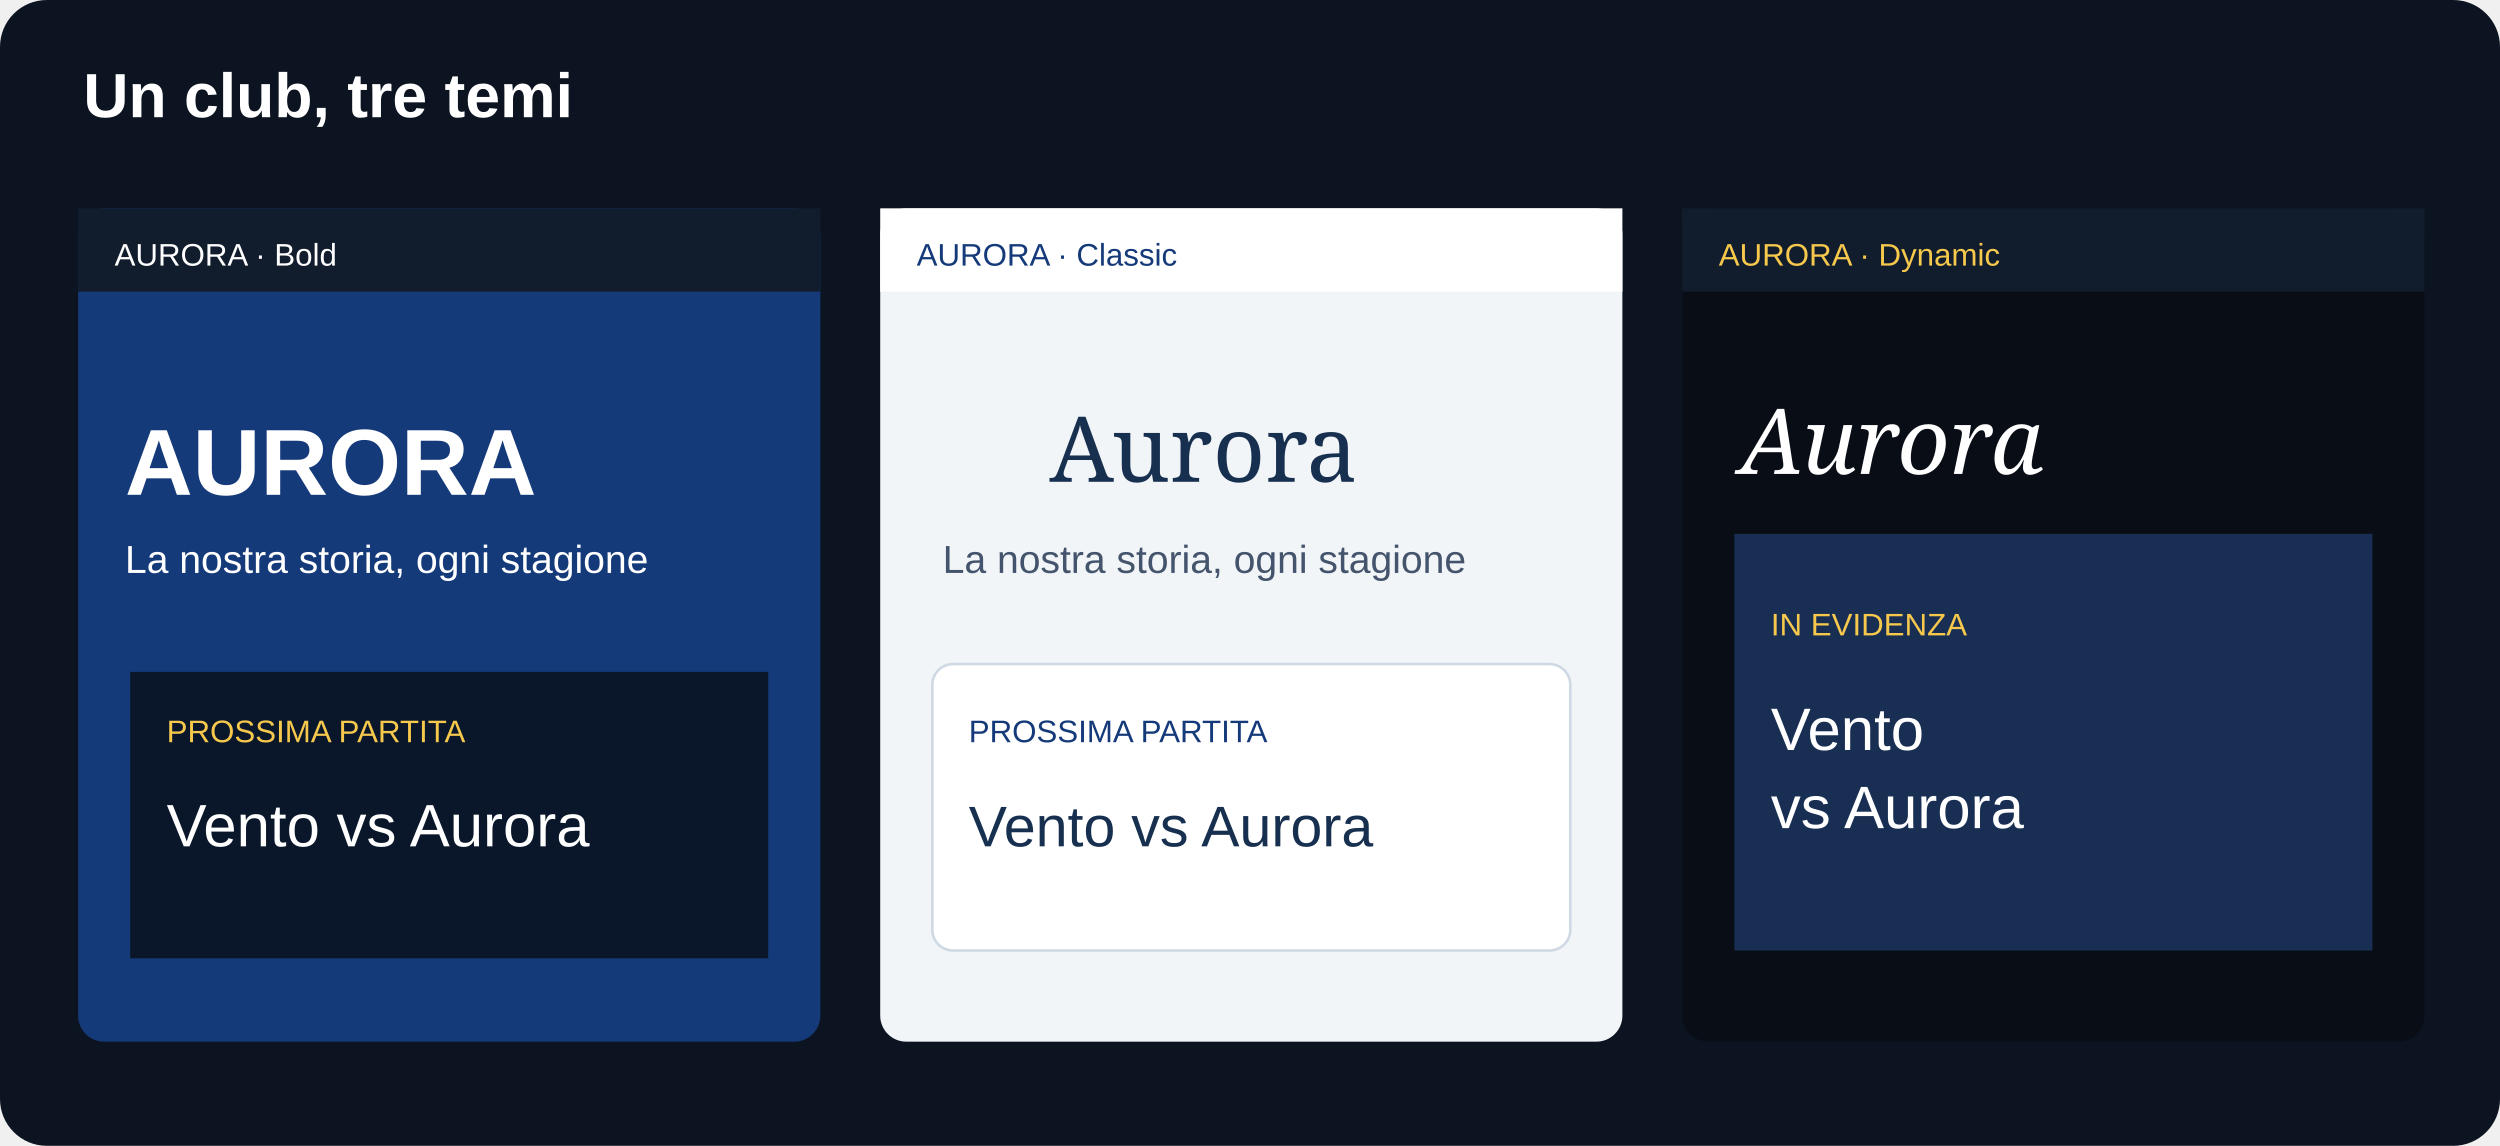
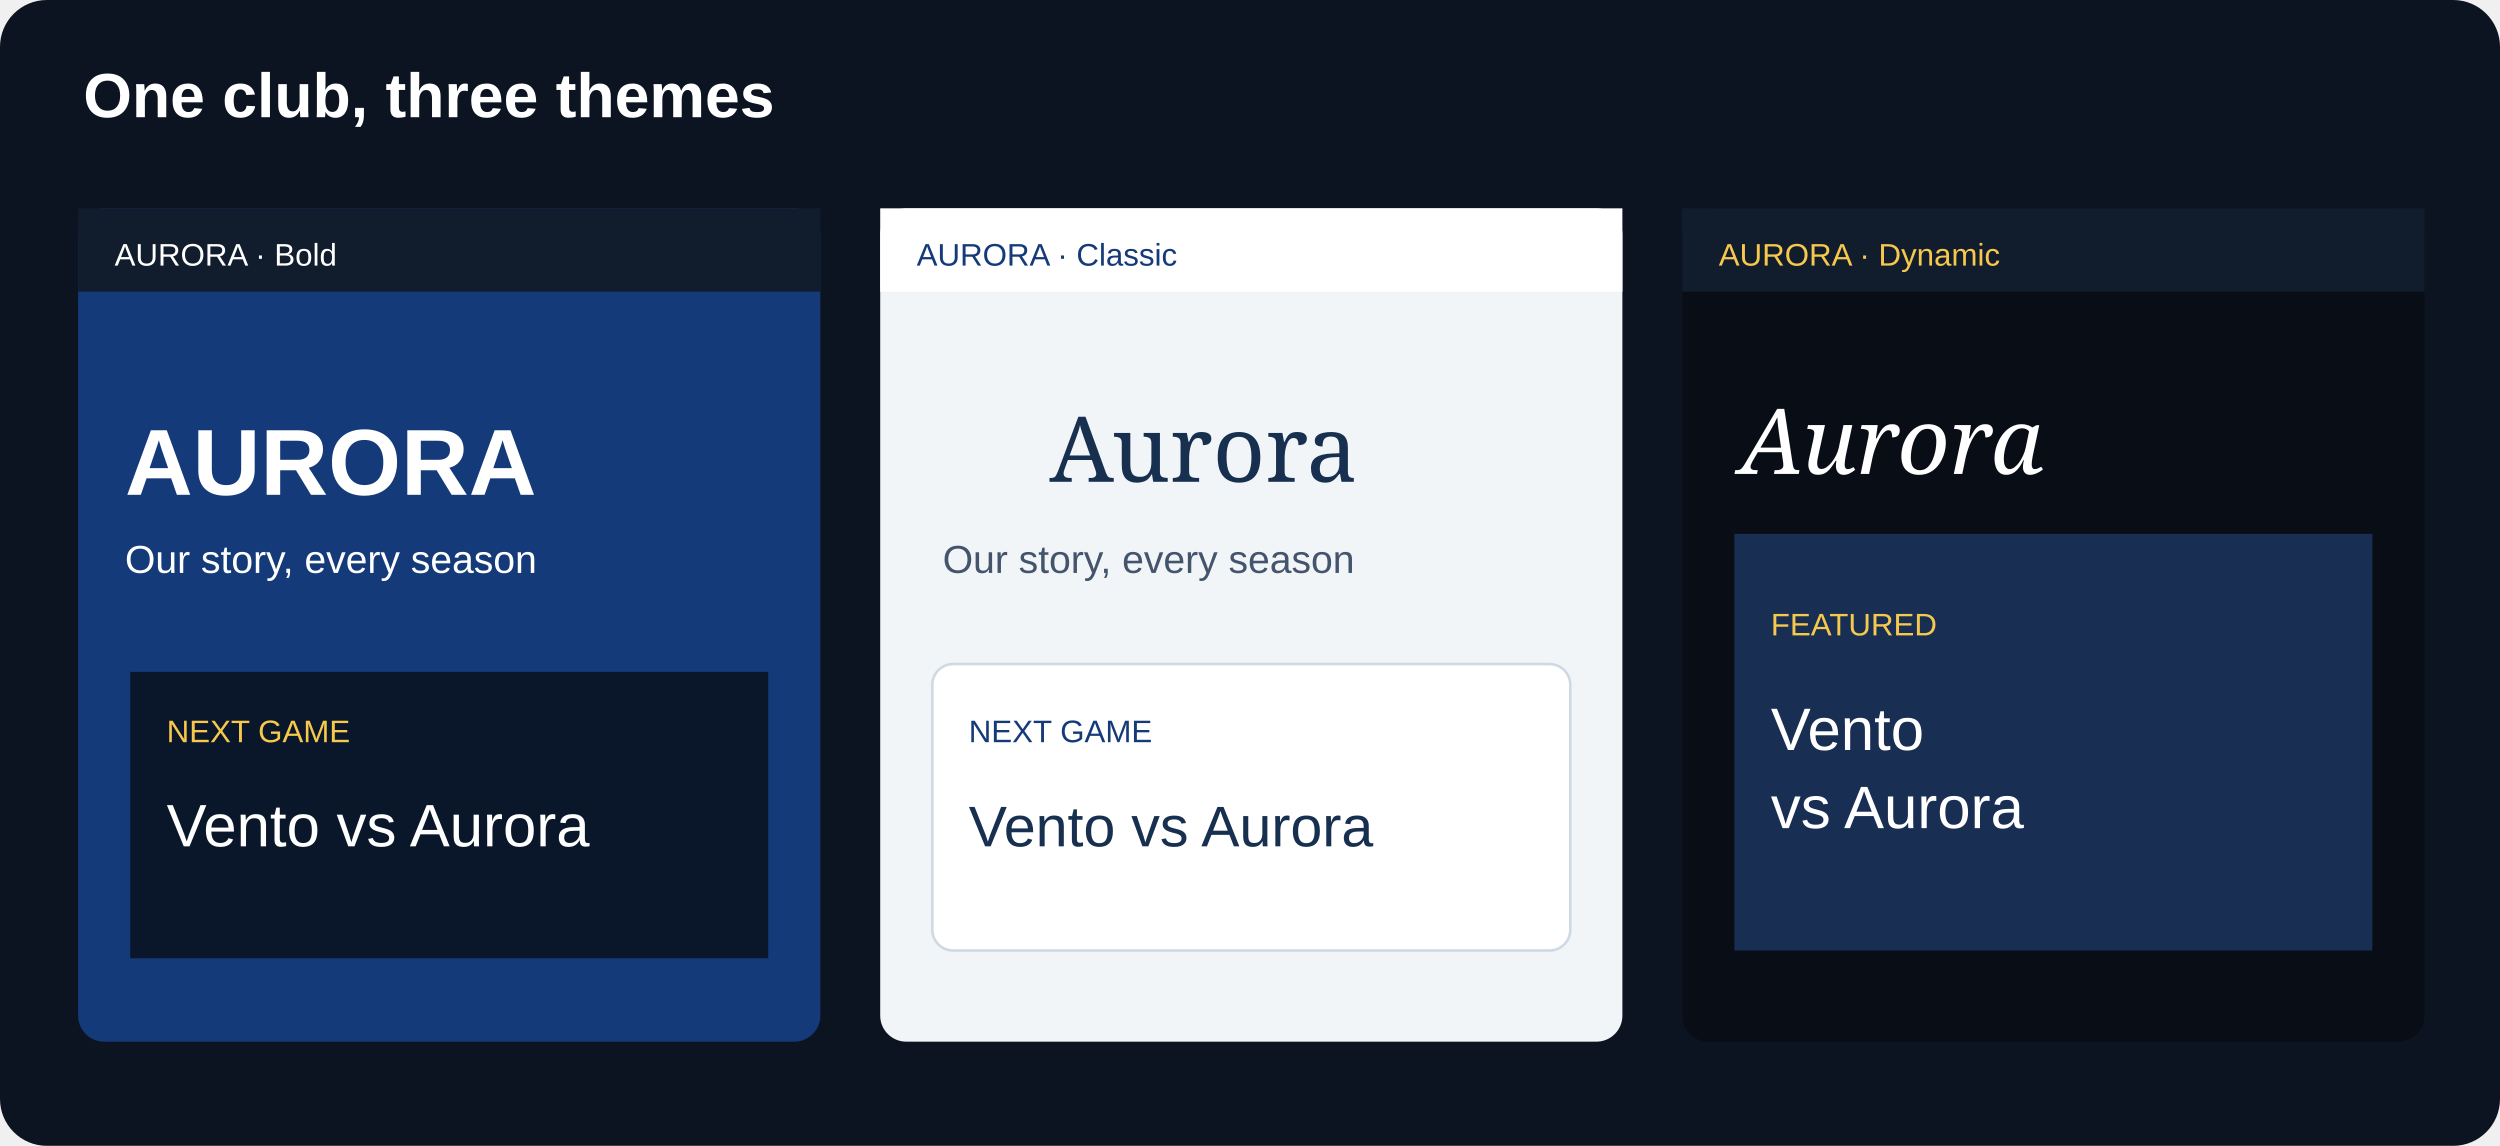
<svg xmlns="http://www.w3.org/2000/svg" viewBox="0 0 960 440" role="img" aria-labelledby="t d">
  <rect width="960" height="440" rx="18" fill="#0c1421" />
-   <text x="32" y="45" fill="white" font-family="Arial" font-size="24" font-weight="bold">Un club, tre temi</text>
+   <text x="32" y="45" fill="white" font-family="Arial" font-size="24" font-weight="bold">One club, three themes</text>
  <g font-family="Arial">
    <g transform="translate(30 80)">
      <rect width="285" height="320" rx="10" fill="#153a7a" />
      <rect width="285" height="32" fill="#111c2d" />
      <text x="14" y="22" fill="white" font-size="12">AURORA · Bold</text>
      <text x="18" y="110" fill="white" font-size="36" font-weight="bold">AURORA</text>
-       <text x="18" y="140" fill="white" font-size="15">La nostra storia, ogni stagione</text>
+       <text x="18" y="140" fill="white" font-size="15">Our story, every season</text>
      <rect x="20" y="178" width="245" height="110" fill="#0a172a" />
-       <text x="34" y="205" fill="#f6c84c" font-size="12">PROSSIMA PARTITA</text>
+       <text x="34" y="205" fill="#f6c84c" font-size="12">NEXT GAME</text>
      <text x="34" y="245" fill="white" font-size="23">Vento vs Aurora</text>
    </g>
    <g transform="translate(338 80)">
      <rect width="285" height="320" rx="10" fill="#f2f5f8" />
      <rect width="285" height="32" fill="white" />
      <text x="14" y="22" fill="#153a7a" font-size="12">AURORA · Classic</text>
      <text x="65" y="105" fill="#183050" font-family="Georgia" font-size="35">Aurora</text>
-       <text x="24" y="140" fill="#43546c" font-size="15">La nostra storia, ogni stagione</text>
+       <text x="24" y="140" fill="#43546c" font-size="15">Our story, every season</text>
      <rect x="20" y="175" width="245" height="110" rx="8" fill="white" stroke="#cfd9e4" />
-       <text x="34" y="205" fill="#153a7a" font-size="12">PROSSIMA PARTITA</text>
+       <text x="34" y="205" fill="#153a7a" font-size="12">NEXT GAME</text>
      <text x="34" y="245" fill="#183050" font-size="22">Vento vs Aurora</text>
    </g>
    <g transform="translate(646 80)">
      <rect width="285" height="320" rx="10" fill="#090e16" />
      <rect width="285" height="32" fill="#111c2d" />
      <text x="14" y="22" fill="#f6c84c" font-size="12">AURORA · Dynamic</text>
      <text x="22" y="102" fill="white" font-family="Georgia" font-style="italic" font-size="35">Aurora</text>
      <rect x="20" y="125" width="245" height="160" fill="#182e53" />
-       <text x="34" y="164" fill="#f6c84c" font-size="12">IN EVIDENZA</text>
+       <text x="34" y="164" fill="#f6c84c" font-size="12">FEATURED</text>
      <text x="34" y="208" fill="white" font-size="23">Vento</text>
      <text x="34" y="238" fill="white" font-size="23">vs Aurora</text>
    </g>
  </g>
</svg>
